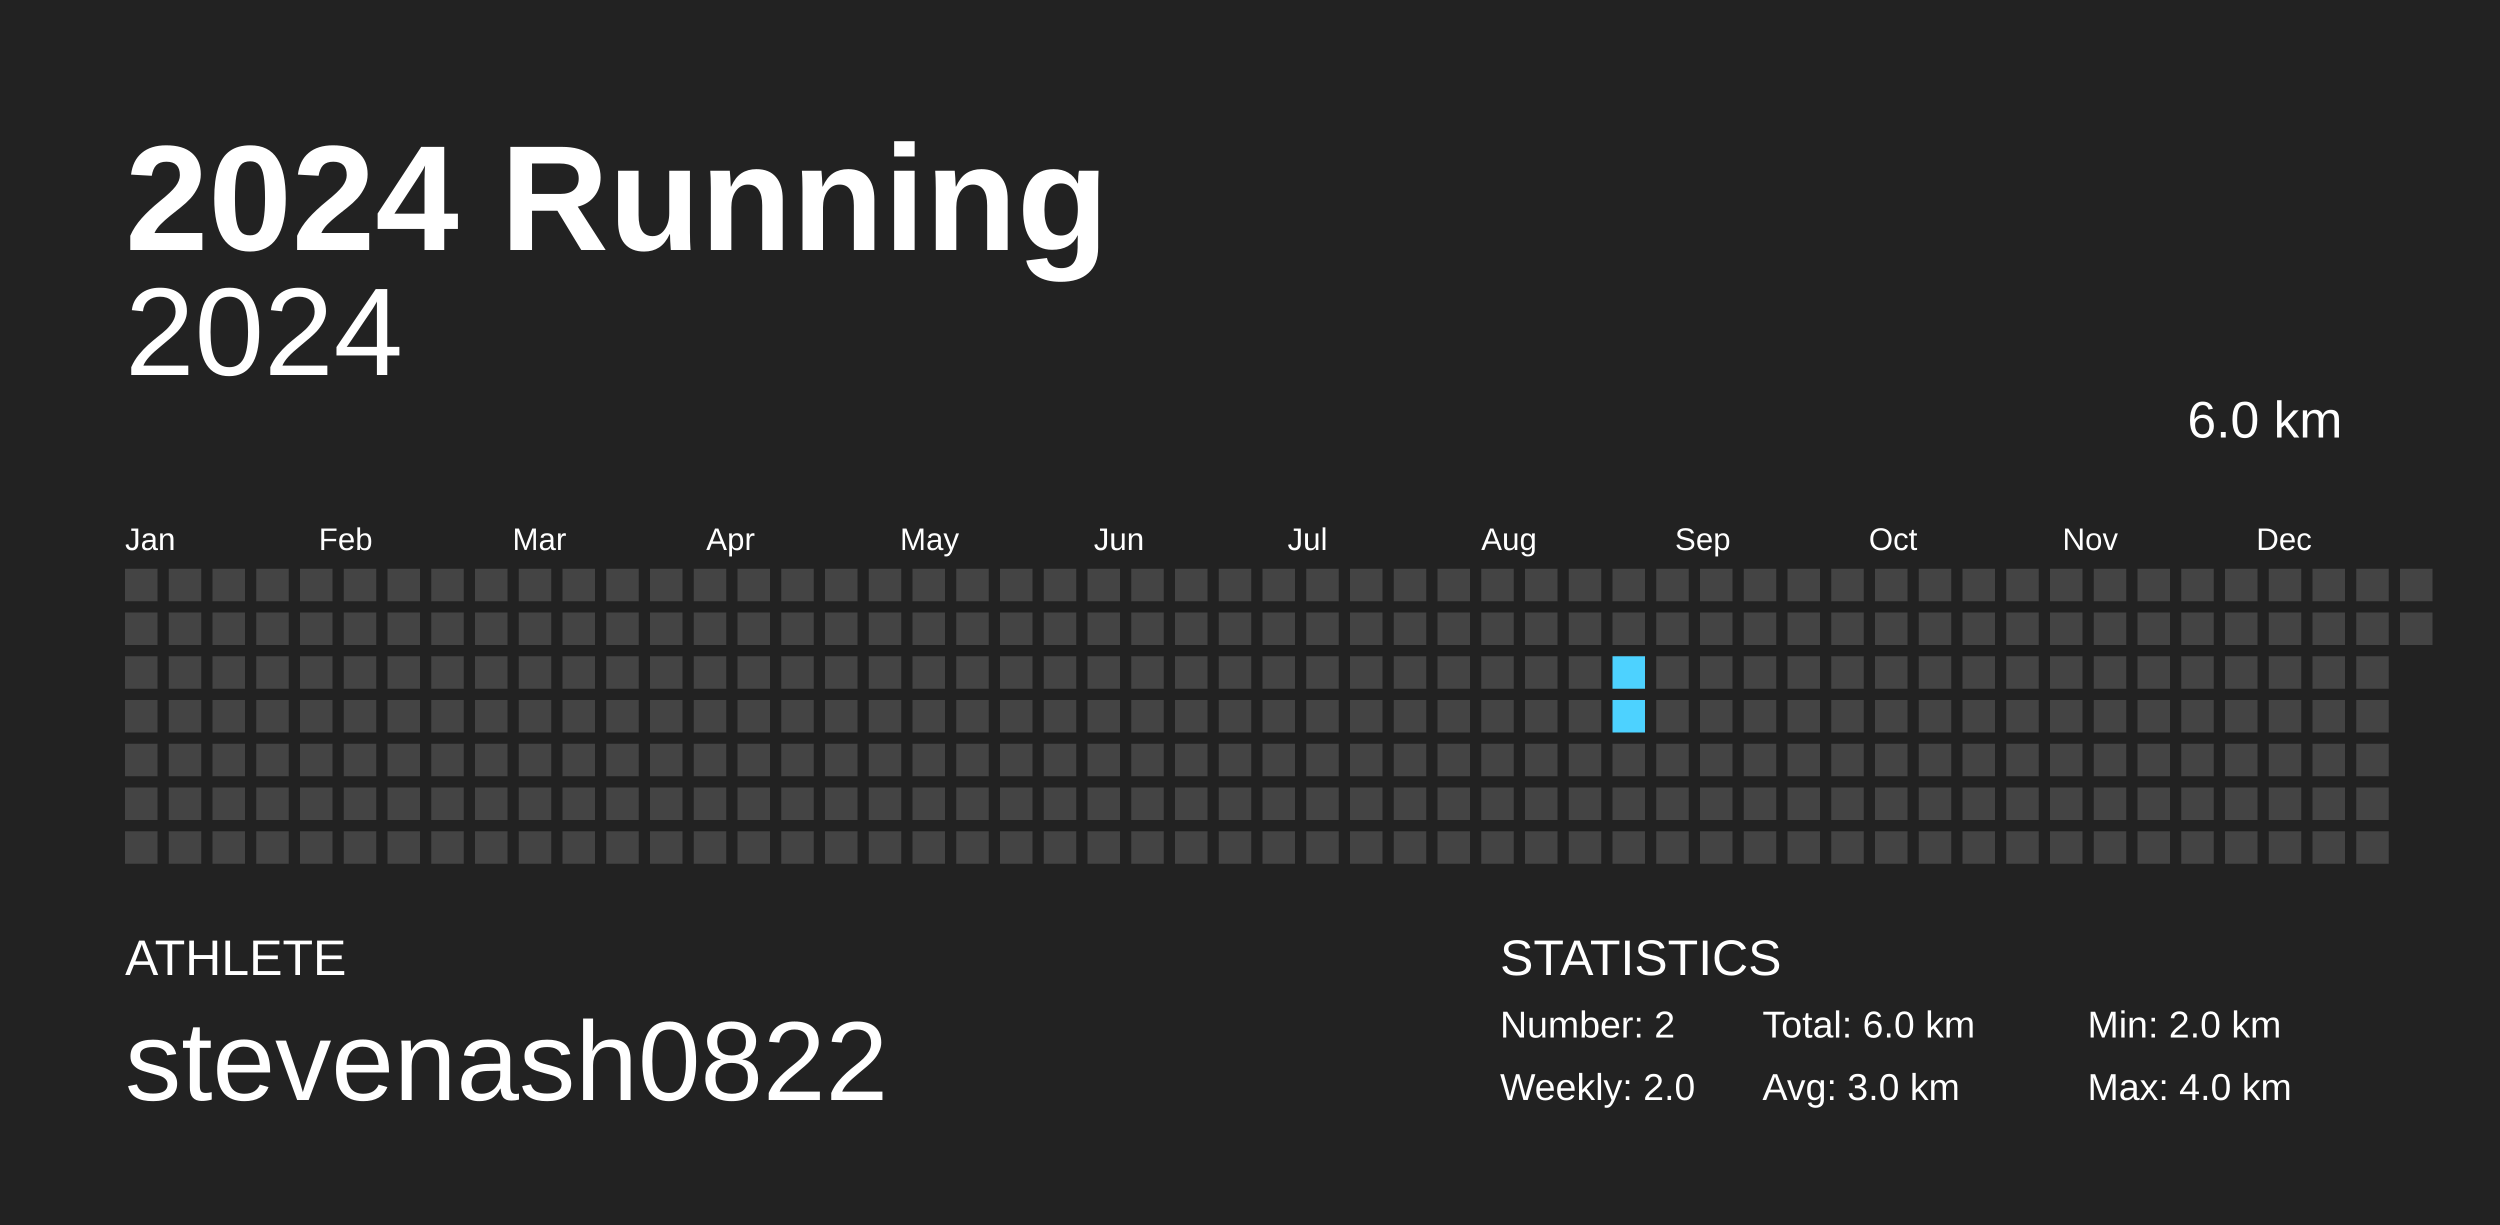
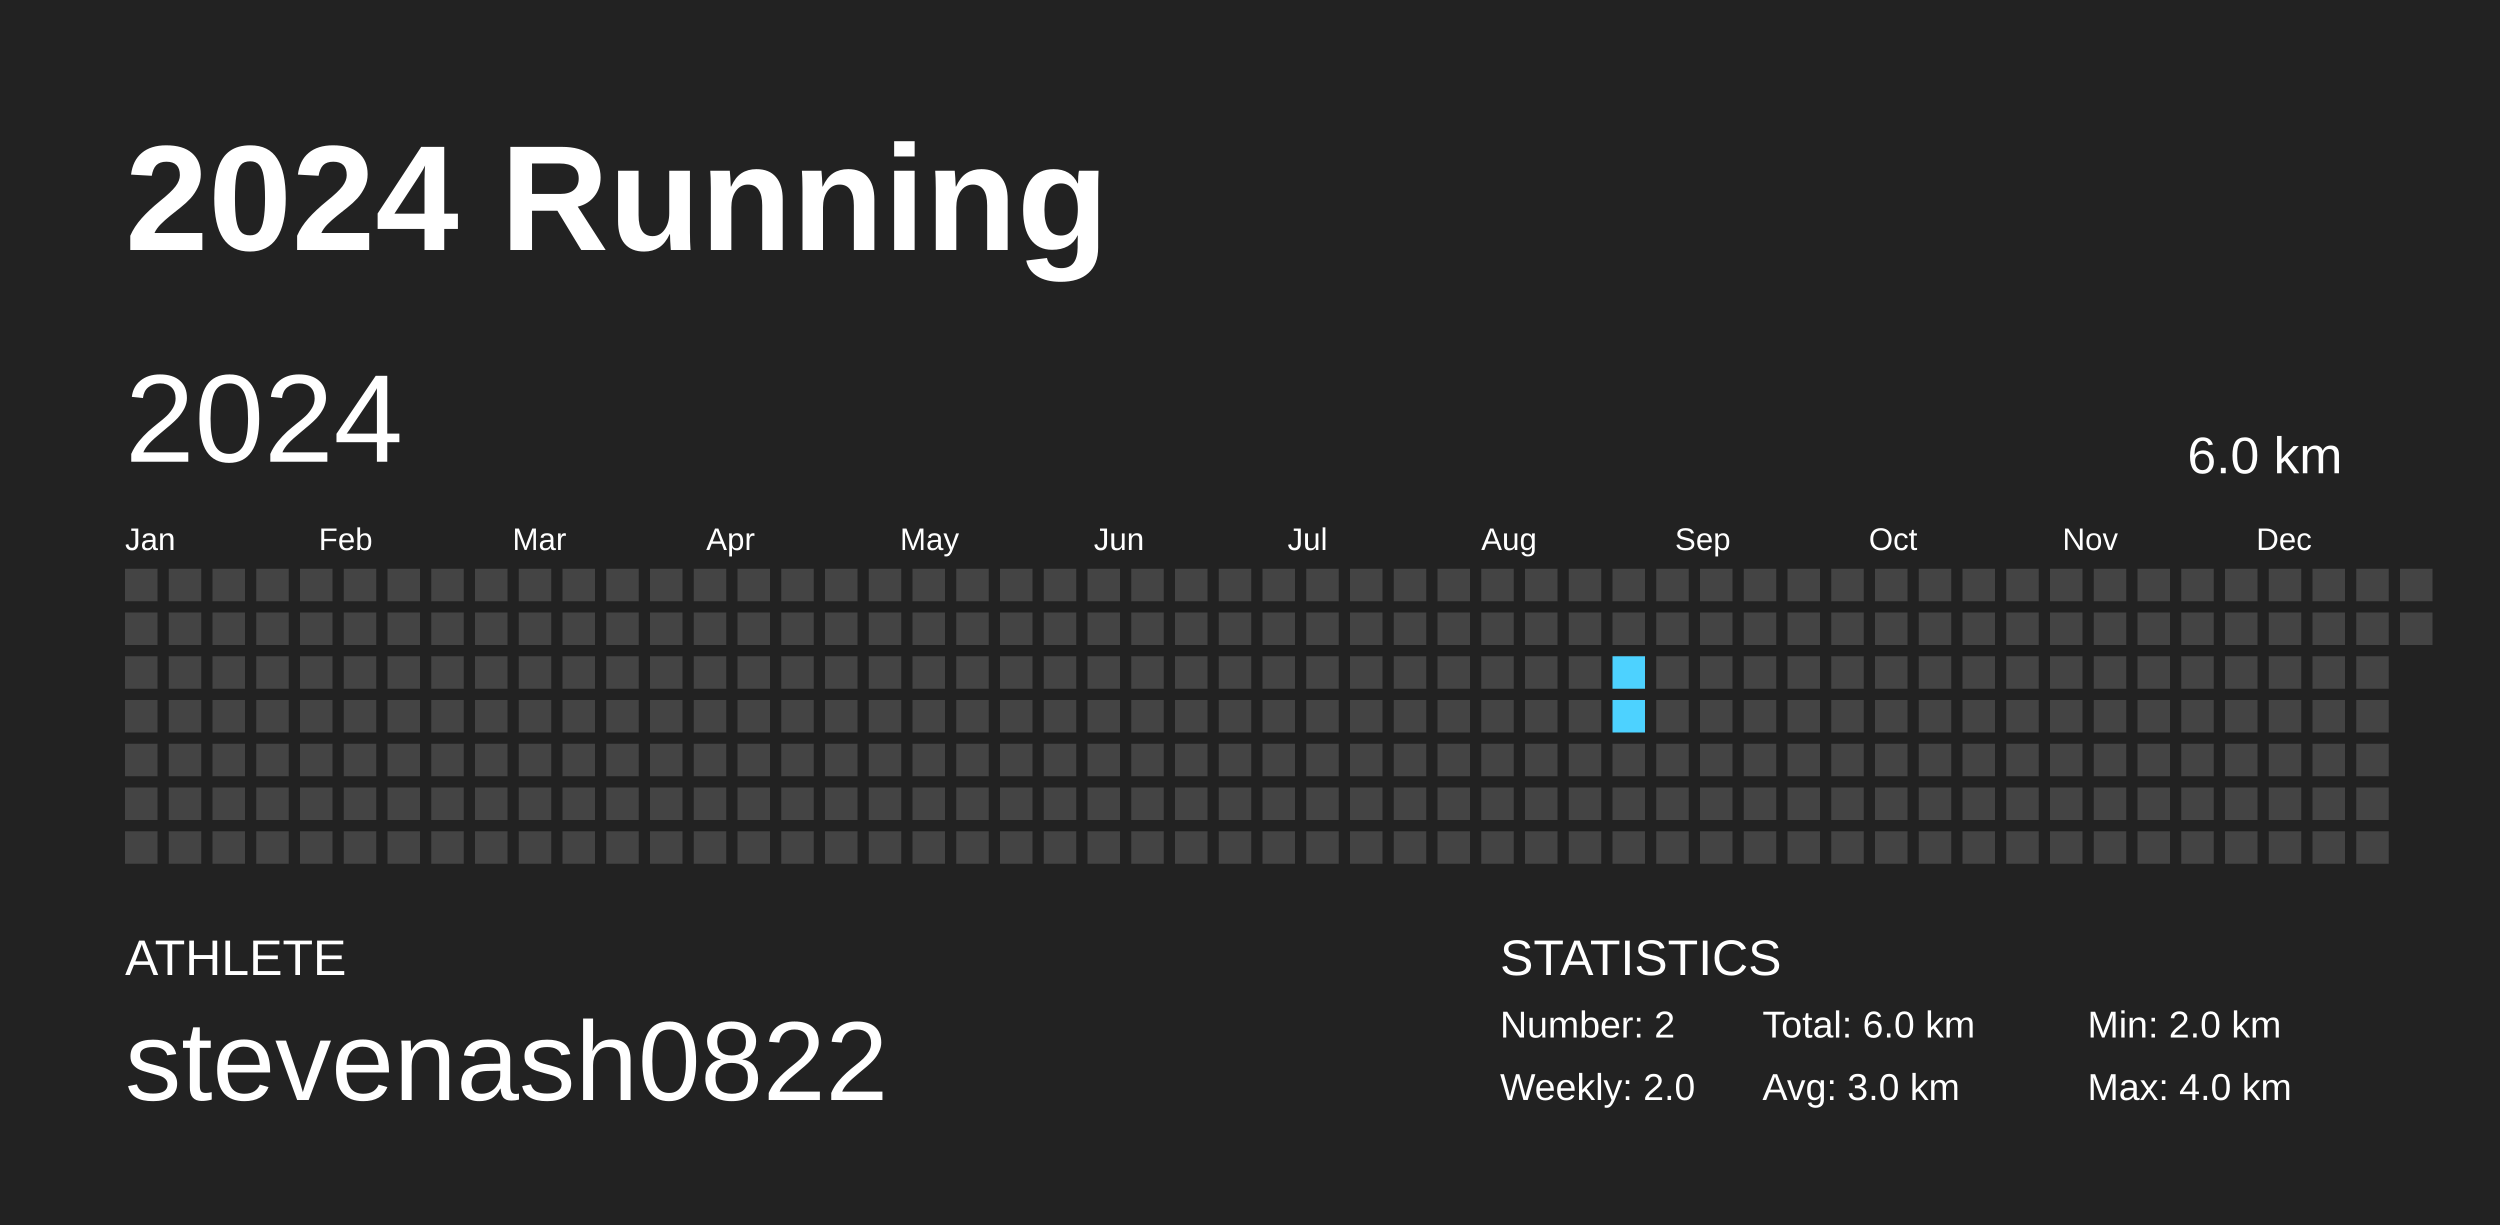
<svg xmlns="http://www.w3.org/2000/svg" baseProfile="full" height="98mm" version="1.1" viewBox="0,0,200,98" width="200mm">
  <defs />
  <rect fill="#222222" height="98" width="200" x="0" y="0" />
  <text fill="#FFFFFF" style="font-size:12px; font-family:Arial; font-weight:bold;" x="10" y="20">2024 Running</text>
  <text fill="#FFFFFF" style="font-size:4px; font-family:Arial" x="10" y="78">ATHLETE</text>
  <text fill="#FFFFFF" style="font-size:9px; font-family:Arial" x="10" y="88">stevenash0822</text>
  <text fill="#FFFFFF" style="font-size:4px; font-family:Arial" x="120" y="78">STATISTICS</text>
  <text fill="#FFFFFF" style="font-size:3px; font-family:Arial" x="120" y="83">Number: 2</text>
  <text fill="#FFFFFF" style="font-size:3px; font-family:Arial" x="120" y="88">Weekly: 2.0</text>
  <text fill="#FFFFFF" style="font-size:3px; font-family:Arial" x="141" y="83">Total: 6.0 km</text>
  <text fill="#FFFFFF" style="font-size:3px; font-family:Arial" x="141" y="88">Avg: 3.0 km</text>
  <text fill="#FFFFFF" style="font-size:3px; font-family:Arial" x="167" y="83">Min: 2.0 km</text>
  <text fill="#FFFFFF" style="font-size:3px; font-family:Arial" x="167" y="88">Max: 4.0 km</text>
-   <text alignment-baseline="hanging" fill="#FFFFFF" style="font-size:10.0px; font-family:Arial;" x="10" y="30">2024</text>
-   <text alignment-baseline="hanging" fill="#FFFFFF" style="font-size:4.125px; font-family:Arial;" x="175" y="35">6.0 km</text>
+   <text dominant-baseline="hanging" fill="#FFFFFF" style="font-size:10.0px; font-family:Arial;" x="10" y="30">2024</text>
+   <text dominant-baseline="hanging" fill="#FFFFFF" style="font-size:4.125px; font-family:Arial;" x="175" y="35">6.0 km</text>
  <text fill="#FFFFFF" style="font-size:2.5px; font-family:Arial" x="10.0" y="44">Jan</text>
  <text fill="#FFFFFF" style="font-size:2.5px; font-family:Arial" x="25.5" y="44">Feb</text>
  <text fill="#FFFFFF" style="font-size:2.5px; font-family:Arial" x="41.0" y="44">Mar</text>
  <text fill="#FFFFFF" style="font-size:2.5px; font-family:Arial" x="56.5" y="44">Apr</text>
  <text fill="#FFFFFF" style="font-size:2.5px; font-family:Arial" x="72.0" y="44">May</text>
  <text fill="#FFFFFF" style="font-size:2.5px; font-family:Arial" x="87.5" y="44">Jun</text>
  <text fill="#FFFFFF" style="font-size:2.5px; font-family:Arial" x="103.0" y="44">Jul</text>
  <text fill="#FFFFFF" style="font-size:2.5px; font-family:Arial" x="118.5" y="44">Aug</text>
  <text fill="#FFFFFF" style="font-size:2.5px; font-family:Arial" x="134.0" y="44">Sep</text>
  <text fill="#FFFFFF" style="font-size:2.5px; font-family:Arial" x="149.5" y="44">Oct</text>
  <text fill="#FFFFFF" style="font-size:2.5px; font-family:Arial" x="165.0" y="44">Nov</text>
  <text fill="#FFFFFF" style="font-size:2.5px; font-family:Arial" x="180.5" y="44">Dec</text>
  <rect fill="#444444" height="2.6" width="2.6" x="10.0" y="45.5" />
  <rect fill="#444444" height="2.6" width="2.6" x="10.0" y="49.0" />
  <rect fill="#444444" height="2.6" width="2.6" x="10.0" y="52.5" />
  <rect fill="#444444" height="2.6" width="2.6" x="10.0" y="56.0" />
  <rect fill="#444444" height="2.6" width="2.6" x="10.0" y="59.5" />
  <rect fill="#444444" height="2.6" width="2.6" x="10.0" y="63.0" />
  <rect fill="#444444" height="2.6" width="2.6" x="10.0" y="66.5" />
  <rect fill="#444444" height="2.6" width="2.6" x="13.5" y="45.5" />
  <rect fill="#444444" height="2.6" width="2.6" x="13.5" y="49.0" />
  <rect fill="#444444" height="2.6" width="2.6" x="13.5" y="52.5" />
  <rect fill="#444444" height="2.6" width="2.6" x="13.5" y="56.0" />
  <rect fill="#444444" height="2.6" width="2.6" x="13.5" y="59.5" />
  <rect fill="#444444" height="2.6" width="2.6" x="13.5" y="63.0" />
  <rect fill="#444444" height="2.6" width="2.6" x="13.5" y="66.5" />
  <rect fill="#444444" height="2.6" width="2.6" x="17.0" y="45.5" />
  <rect fill="#444444" height="2.6" width="2.6" x="17.0" y="49.0" />
  <rect fill="#444444" height="2.6" width="2.6" x="17.0" y="52.5" />
  <rect fill="#444444" height="2.6" width="2.6" x="17.0" y="56.0" />
  <rect fill="#444444" height="2.6" width="2.6" x="17.0" y="59.5" />
  <rect fill="#444444" height="2.6" width="2.6" x="17.0" y="63.0" />
  <rect fill="#444444" height="2.6" width="2.6" x="17.0" y="66.5" />
  <rect fill="#444444" height="2.6" width="2.6" x="20.5" y="45.5" />
  <rect fill="#444444" height="2.6" width="2.6" x="20.5" y="49.0" />
  <rect fill="#444444" height="2.6" width="2.6" x="20.5" y="52.5" />
  <rect fill="#444444" height="2.6" width="2.6" x="20.5" y="56.0" />
  <rect fill="#444444" height="2.6" width="2.6" x="20.5" y="59.5" />
  <rect fill="#444444" height="2.6" width="2.6" x="20.5" y="63.0" />
  <rect fill="#444444" height="2.6" width="2.6" x="20.5" y="66.5" />
  <rect fill="#444444" height="2.6" width="2.6" x="24.0" y="45.5" />
  <rect fill="#444444" height="2.6" width="2.6" x="24.0" y="49.0" />
  <rect fill="#444444" height="2.6" width="2.6" x="24.0" y="52.5" />
  <rect fill="#444444" height="2.6" width="2.6" x="24.0" y="56.0" />
  <rect fill="#444444" height="2.6" width="2.6" x="24.0" y="59.5" />
  <rect fill="#444444" height="2.6" width="2.6" x="24.0" y="63.0" />
  <rect fill="#444444" height="2.6" width="2.6" x="24.0" y="66.5" />
  <rect fill="#444444" height="2.6" width="2.6" x="27.5" y="45.5" />
  <rect fill="#444444" height="2.6" width="2.6" x="27.5" y="49.0" />
  <rect fill="#444444" height="2.6" width="2.6" x="27.5" y="52.5" />
  <rect fill="#444444" height="2.6" width="2.6" x="27.5" y="56.0" />
  <rect fill="#444444" height="2.6" width="2.6" x="27.5" y="59.5" />
  <rect fill="#444444" height="2.6" width="2.6" x="27.5" y="63.0" />
  <rect fill="#444444" height="2.6" width="2.6" x="27.5" y="66.5" />
  <rect fill="#444444" height="2.6" width="2.6" x="31.0" y="45.5" />
  <rect fill="#444444" height="2.6" width="2.6" x="31.0" y="49.0" />
  <rect fill="#444444" height="2.6" width="2.6" x="31.0" y="52.5" />
  <rect fill="#444444" height="2.6" width="2.6" x="31.0" y="56.0" />
  <rect fill="#444444" height="2.6" width="2.6" x="31.0" y="59.5" />
  <rect fill="#444444" height="2.6" width="2.6" x="31.0" y="63.0" />
  <rect fill="#444444" height="2.6" width="2.6" x="31.0" y="66.5" />
  <rect fill="#444444" height="2.6" width="2.6" x="34.5" y="45.5" />
  <rect fill="#444444" height="2.6" width="2.6" x="34.5" y="49.0" />
  <rect fill="#444444" height="2.6" width="2.6" x="34.5" y="52.5" />
  <rect fill="#444444" height="2.6" width="2.6" x="34.5" y="56.0" />
  <rect fill="#444444" height="2.6" width="2.6" x="34.5" y="59.5" />
  <rect fill="#444444" height="2.6" width="2.6" x="34.5" y="63.0" />
  <rect fill="#444444" height="2.6" width="2.6" x="34.5" y="66.5" />
  <rect fill="#444444" height="2.6" width="2.6" x="38.0" y="45.5" />
  <rect fill="#444444" height="2.6" width="2.6" x="38.0" y="49.0" />
  <rect fill="#444444" height="2.6" width="2.6" x="38.0" y="52.5" />
  <rect fill="#444444" height="2.6" width="2.6" x="38.0" y="56.0" />
  <rect fill="#444444" height="2.6" width="2.6" x="38.0" y="59.5" />
  <rect fill="#444444" height="2.6" width="2.6" x="38.0" y="63.0" />
  <rect fill="#444444" height="2.6" width="2.6" x="38.0" y="66.5" />
  <rect fill="#444444" height="2.6" width="2.6" x="41.5" y="45.5" />
  <rect fill="#444444" height="2.6" width="2.6" x="41.5" y="49.0" />
  <rect fill="#444444" height="2.6" width="2.6" x="41.5" y="52.5" />
  <rect fill="#444444" height="2.6" width="2.6" x="41.5" y="56.0" />
  <rect fill="#444444" height="2.6" width="2.6" x="41.5" y="59.5" />
  <rect fill="#444444" height="2.6" width="2.6" x="41.5" y="63.0" />
  <rect fill="#444444" height="2.6" width="2.6" x="41.5" y="66.5" />
  <rect fill="#444444" height="2.6" width="2.6" x="45.0" y="45.5" />
  <rect fill="#444444" height="2.6" width="2.6" x="45.0" y="49.0" />
  <rect fill="#444444" height="2.6" width="2.6" x="45.0" y="52.5" />
  <rect fill="#444444" height="2.6" width="2.6" x="45.0" y="56.0" />
  <rect fill="#444444" height="2.6" width="2.6" x="45.0" y="59.5" />
  <rect fill="#444444" height="2.6" width="2.6" x="45.0" y="63.0" />
  <rect fill="#444444" height="2.6" width="2.6" x="45.0" y="66.5" />
  <rect fill="#444444" height="2.6" width="2.6" x="48.5" y="45.5" />
  <rect fill="#444444" height="2.6" width="2.6" x="48.5" y="49.0" />
  <rect fill="#444444" height="2.6" width="2.6" x="48.5" y="52.5" />
  <rect fill="#444444" height="2.6" width="2.6" x="48.5" y="56.0" />
  <rect fill="#444444" height="2.6" width="2.6" x="48.5" y="59.5" />
  <rect fill="#444444" height="2.6" width="2.6" x="48.5" y="63.0" />
  <rect fill="#444444" height="2.6" width="2.6" x="48.5" y="66.5" />
  <rect fill="#444444" height="2.6" width="2.6" x="52.0" y="45.5" />
  <rect fill="#444444" height="2.6" width="2.6" x="52.0" y="49.0" />
  <rect fill="#444444" height="2.6" width="2.6" x="52.0" y="52.5" />
  <rect fill="#444444" height="2.6" width="2.6" x="52.0" y="56.0" />
  <rect fill="#444444" height="2.6" width="2.6" x="52.0" y="59.5" />
  <rect fill="#444444" height="2.6" width="2.6" x="52.0" y="63.0" />
  <rect fill="#444444" height="2.6" width="2.6" x="52.0" y="66.5" />
  <rect fill="#444444" height="2.6" width="2.6" x="55.5" y="45.5" />
  <rect fill="#444444" height="2.6" width="2.6" x="55.5" y="49.0" />
  <rect fill="#444444" height="2.6" width="2.6" x="55.5" y="52.5" />
  <rect fill="#444444" height="2.6" width="2.6" x="55.5" y="56.0" />
  <rect fill="#444444" height="2.6" width="2.6" x="55.5" y="59.5" />
  <rect fill="#444444" height="2.6" width="2.6" x="55.5" y="63.0" />
  <rect fill="#444444" height="2.6" width="2.6" x="55.5" y="66.5" />
  <rect fill="#444444" height="2.6" width="2.6" x="59.0" y="45.5" />
  <rect fill="#444444" height="2.6" width="2.6" x="59.0" y="49.0" />
  <rect fill="#444444" height="2.6" width="2.6" x="59.0" y="52.5" />
  <rect fill="#444444" height="2.6" width="2.6" x="59.0" y="56.0" />
  <rect fill="#444444" height="2.6" width="2.6" x="59.0" y="59.5" />
  <rect fill="#444444" height="2.6" width="2.6" x="59.0" y="63.0" />
  <rect fill="#444444" height="2.6" width="2.6" x="59.0" y="66.5" />
  <rect fill="#444444" height="2.6" width="2.6" x="62.5" y="45.5" />
  <rect fill="#444444" height="2.6" width="2.6" x="62.5" y="49.0" />
  <rect fill="#444444" height="2.6" width="2.6" x="62.5" y="52.5" />
  <rect fill="#444444" height="2.6" width="2.6" x="62.5" y="56.0" />
  <rect fill="#444444" height="2.6" width="2.6" x="62.5" y="59.5" />
  <rect fill="#444444" height="2.6" width="2.6" x="62.5" y="63.0" />
  <rect fill="#444444" height="2.6" width="2.6" x="62.5" y="66.5" />
  <rect fill="#444444" height="2.6" width="2.6" x="66.0" y="45.5" />
  <rect fill="#444444" height="2.6" width="2.6" x="66.0" y="49.0" />
  <rect fill="#444444" height="2.6" width="2.6" x="66.0" y="52.5" />
  <rect fill="#444444" height="2.6" width="2.6" x="66.0" y="56.0" />
  <rect fill="#444444" height="2.6" width="2.6" x="66.0" y="59.5" />
  <rect fill="#444444" height="2.6" width="2.6" x="66.0" y="63.0" />
  <rect fill="#444444" height="2.6" width="2.6" x="66.0" y="66.5" />
  <rect fill="#444444" height="2.6" width="2.6" x="69.5" y="45.5" />
  <rect fill="#444444" height="2.6" width="2.6" x="69.5" y="49.0" />
  <rect fill="#444444" height="2.6" width="2.6" x="69.5" y="52.5" />
  <rect fill="#444444" height="2.6" width="2.6" x="69.5" y="56.0" />
  <rect fill="#444444" height="2.6" width="2.6" x="69.5" y="59.5" />
  <rect fill="#444444" height="2.6" width="2.6" x="69.5" y="63.0" />
  <rect fill="#444444" height="2.6" width="2.6" x="69.5" y="66.5" />
  <rect fill="#444444" height="2.6" width="2.6" x="73.0" y="45.5" />
  <rect fill="#444444" height="2.6" width="2.6" x="73.0" y="49.0" />
  <rect fill="#444444" height="2.6" width="2.6" x="73.0" y="52.5" />
  <rect fill="#444444" height="2.6" width="2.6" x="73.0" y="56.0" />
  <rect fill="#444444" height="2.6" width="2.6" x="73.0" y="59.5" />
  <rect fill="#444444" height="2.6" width="2.6" x="73.0" y="63.0" />
  <rect fill="#444444" height="2.6" width="2.6" x="73.0" y="66.5" />
  <rect fill="#444444" height="2.6" width="2.6" x="76.5" y="45.5" />
  <rect fill="#444444" height="2.6" width="2.6" x="76.5" y="49.0" />
  <rect fill="#444444" height="2.6" width="2.6" x="76.5" y="52.5" />
  <rect fill="#444444" height="2.6" width="2.6" x="76.5" y="56.0" />
  <rect fill="#444444" height="2.6" width="2.6" x="76.5" y="59.5" />
  <rect fill="#444444" height="2.6" width="2.6" x="76.5" y="63.0" />
  <rect fill="#444444" height="2.6" width="2.6" x="76.5" y="66.5" />
  <rect fill="#444444" height="2.6" width="2.6" x="80.0" y="45.5" />
  <rect fill="#444444" height="2.6" width="2.6" x="80.0" y="49.0" />
  <rect fill="#444444" height="2.6" width="2.6" x="80.0" y="52.5" />
  <rect fill="#444444" height="2.6" width="2.6" x="80.0" y="56.0" />
  <rect fill="#444444" height="2.6" width="2.6" x="80.0" y="59.5" />
  <rect fill="#444444" height="2.6" width="2.6" x="80.0" y="63.0" />
  <rect fill="#444444" height="2.6" width="2.6" x="80.0" y="66.5" />
  <rect fill="#444444" height="2.6" width="2.6" x="83.5" y="45.5" />
  <rect fill="#444444" height="2.6" width="2.6" x="83.5" y="49.0" />
  <rect fill="#444444" height="2.6" width="2.6" x="83.5" y="52.5" />
  <rect fill="#444444" height="2.6" width="2.6" x="83.5" y="56.0" />
  <rect fill="#444444" height="2.6" width="2.6" x="83.5" y="59.5" />
  <rect fill="#444444" height="2.6" width="2.6" x="83.5" y="63.0" />
  <rect fill="#444444" height="2.6" width="2.6" x="83.5" y="66.5" />
  <rect fill="#444444" height="2.6" width="2.6" x="87.0" y="45.5" />
  <rect fill="#444444" height="2.6" width="2.6" x="87.0" y="49.0" />
  <rect fill="#444444" height="2.6" width="2.6" x="87.0" y="52.5" />
  <rect fill="#444444" height="2.6" width="2.6" x="87.0" y="56.0" />
  <rect fill="#444444" height="2.6" width="2.6" x="87.0" y="59.5" />
  <rect fill="#444444" height="2.6" width="2.6" x="87.0" y="63.0" />
  <rect fill="#444444" height="2.6" width="2.6" x="87.0" y="66.5" />
  <rect fill="#444444" height="2.6" width="2.6" x="90.5" y="45.5" />
  <rect fill="#444444" height="2.6" width="2.6" x="90.5" y="49.0" />
  <rect fill="#444444" height="2.6" width="2.6" x="90.5" y="52.5" />
  <rect fill="#444444" height="2.6" width="2.6" x="90.5" y="56.0" />
  <rect fill="#444444" height="2.6" width="2.6" x="90.5" y="59.5" />
  <rect fill="#444444" height="2.6" width="2.6" x="90.5" y="63.0" />
  <rect fill="#444444" height="2.6" width="2.6" x="90.5" y="66.5" />
  <rect fill="#444444" height="2.6" width="2.6" x="94.0" y="45.5" />
  <rect fill="#444444" height="2.6" width="2.6" x="94.0" y="49.0" />
  <rect fill="#444444" height="2.6" width="2.6" x="94.0" y="52.5" />
  <rect fill="#444444" height="2.6" width="2.6" x="94.0" y="56.0" />
  <rect fill="#444444" height="2.6" width="2.6" x="94.0" y="59.5" />
  <rect fill="#444444" height="2.6" width="2.6" x="94.0" y="63.0" />
  <rect fill="#444444" height="2.6" width="2.6" x="94.0" y="66.5" />
  <rect fill="#444444" height="2.6" width="2.6" x="97.5" y="45.5" />
  <rect fill="#444444" height="2.6" width="2.6" x="97.5" y="49.0" />
  <rect fill="#444444" height="2.6" width="2.6" x="97.5" y="52.5" />
  <rect fill="#444444" height="2.6" width="2.6" x="97.5" y="56.0" />
  <rect fill="#444444" height="2.6" width="2.6" x="97.5" y="59.5" />
  <rect fill="#444444" height="2.6" width="2.6" x="97.5" y="63.0" />
  <rect fill="#444444" height="2.6" width="2.6" x="97.5" y="66.5" />
  <rect fill="#444444" height="2.6" width="2.6" x="101.0" y="45.5" />
  <rect fill="#444444" height="2.6" width="2.6" x="101.0" y="49.0" />
  <rect fill="#444444" height="2.6" width="2.6" x="101.0" y="52.5" />
  <rect fill="#444444" height="2.6" width="2.6" x="101.0" y="56.0" />
  <rect fill="#444444" height="2.6" width="2.6" x="101.0" y="59.5" />
  <rect fill="#444444" height="2.6" width="2.6" x="101.0" y="63.0" />
  <rect fill="#444444" height="2.6" width="2.6" x="101.0" y="66.5" />
  <rect fill="#444444" height="2.6" width="2.6" x="104.5" y="45.5" />
  <rect fill="#444444" height="2.6" width="2.6" x="104.5" y="49.0" />
  <rect fill="#444444" height="2.6" width="2.6" x="104.5" y="52.5" />
  <rect fill="#444444" height="2.6" width="2.6" x="104.5" y="56.0" />
  <rect fill="#444444" height="2.6" width="2.6" x="104.5" y="59.5" />
  <rect fill="#444444" height="2.6" width="2.6" x="104.5" y="63.0" />
  <rect fill="#444444" height="2.6" width="2.6" x="104.5" y="66.5" />
  <rect fill="#444444" height="2.6" width="2.6" x="108.0" y="45.5" />
  <rect fill="#444444" height="2.6" width="2.6" x="108.0" y="49.0" />
  <rect fill="#444444" height="2.6" width="2.6" x="108.0" y="52.5" />
  <rect fill="#444444" height="2.6" width="2.6" x="108.0" y="56.0" />
  <rect fill="#444444" height="2.6" width="2.6" x="108.0" y="59.5" />
  <rect fill="#444444" height="2.6" width="2.6" x="108.0" y="63.0" />
  <rect fill="#444444" height="2.6" width="2.6" x="108.0" y="66.5" />
  <rect fill="#444444" height="2.6" width="2.6" x="111.5" y="45.5" />
  <rect fill="#444444" height="2.6" width="2.6" x="111.5" y="49.0" />
  <rect fill="#444444" height="2.6" width="2.6" x="111.5" y="52.5" />
  <rect fill="#444444" height="2.6" width="2.6" x="111.5" y="56.0" />
  <rect fill="#444444" height="2.6" width="2.6" x="111.5" y="59.5" />
  <rect fill="#444444" height="2.6" width="2.6" x="111.5" y="63.0" />
  <rect fill="#444444" height="2.6" width="2.6" x="111.5" y="66.5" />
  <rect fill="#444444" height="2.6" width="2.6" x="115.0" y="45.5" />
  <rect fill="#444444" height="2.6" width="2.6" x="115.0" y="49.0" />
  <rect fill="#444444" height="2.6" width="2.6" x="115.0" y="52.5" />
  <rect fill="#444444" height="2.6" width="2.6" x="115.0" y="56.0" />
  <rect fill="#444444" height="2.6" width="2.6" x="115.0" y="59.5" />
  <rect fill="#444444" height="2.6" width="2.6" x="115.0" y="63.0" />
  <rect fill="#444444" height="2.6" width="2.6" x="115.0" y="66.5" />
  <rect fill="#444444" height="2.6" width="2.6" x="118.5" y="45.5" />
  <rect fill="#444444" height="2.6" width="2.6" x="118.5" y="49.0" />
  <rect fill="#444444" height="2.6" width="2.6" x="118.5" y="52.5" />
  <rect fill="#444444" height="2.6" width="2.6" x="118.5" y="56.0" />
  <rect fill="#444444" height="2.6" width="2.6" x="118.5" y="59.5" />
  <rect fill="#444444" height="2.6" width="2.6" x="118.5" y="63.0" />
  <rect fill="#444444" height="2.6" width="2.6" x="118.5" y="66.5" />
  <rect fill="#444444" height="2.6" width="2.6" x="122.0" y="45.5" />
  <rect fill="#444444" height="2.6" width="2.6" x="122.0" y="49.0" />
  <rect fill="#444444" height="2.6" width="2.6" x="122.0" y="52.5" />
  <rect fill="#444444" height="2.6" width="2.6" x="122.0" y="56.0" />
  <rect fill="#444444" height="2.6" width="2.6" x="122.0" y="59.5" />
  <rect fill="#444444" height="2.6" width="2.6" x="122.0" y="63.0" />
  <rect fill="#444444" height="2.6" width="2.6" x="122.0" y="66.5" />
  <rect fill="#444444" height="2.6" width="2.6" x="125.5" y="45.5" />
  <rect fill="#444444" height="2.6" width="2.6" x="125.5" y="49.0" />
  <rect fill="#444444" height="2.6" width="2.6" x="125.5" y="52.5" />
  <rect fill="#444444" height="2.6" width="2.6" x="125.5" y="56.0" />
  <rect fill="#444444" height="2.6" width="2.6" x="125.5" y="59.5" />
  <rect fill="#444444" height="2.6" width="2.6" x="125.5" y="63.0" />
  <rect fill="#444444" height="2.6" width="2.6" x="125.5" y="66.5" />
  <rect fill="#444444" height="2.6" width="2.6" x="129.0" y="45.5" />
  <rect fill="#444444" height="2.6" width="2.6" x="129.0" y="49.0" />
  <rect fill="#4dd2ff" height="2.6" width="2.6" x="129.0" y="52.5" />
  <rect fill="#4dd2ff" height="2.6" width="2.6" x="129.0" y="56.0" />
  <rect fill="#444444" height="2.6" width="2.6" x="129.0" y="59.5" />
  <rect fill="#444444" height="2.6" width="2.6" x="129.0" y="63.0" />
  <rect fill="#444444" height="2.6" width="2.6" x="129.0" y="66.5" />
  <rect fill="#444444" height="2.6" width="2.6" x="132.5" y="45.5" />
  <rect fill="#444444" height="2.6" width="2.6" x="132.5" y="49.0" />
  <rect fill="#444444" height="2.6" width="2.6" x="132.5" y="52.5" />
  <rect fill="#444444" height="2.6" width="2.6" x="132.5" y="56.0" />
  <rect fill="#444444" height="2.6" width="2.6" x="132.5" y="59.5" />
  <rect fill="#444444" height="2.6" width="2.6" x="132.5" y="63.0" />
  <rect fill="#444444" height="2.6" width="2.6" x="132.5" y="66.5" />
  <rect fill="#444444" height="2.6" width="2.6" x="136.0" y="45.5" />
  <rect fill="#444444" height="2.6" width="2.6" x="136.0" y="49.0" />
  <rect fill="#444444" height="2.6" width="2.6" x="136.0" y="52.5" />
  <rect fill="#444444" height="2.6" width="2.6" x="136.0" y="56.0" />
  <rect fill="#444444" height="2.6" width="2.6" x="136.0" y="59.5" />
  <rect fill="#444444" height="2.6" width="2.6" x="136.0" y="63.0" />
  <rect fill="#444444" height="2.6" width="2.6" x="136.0" y="66.5" />
  <rect fill="#444444" height="2.6" width="2.6" x="139.5" y="45.5" />
  <rect fill="#444444" height="2.6" width="2.6" x="139.5" y="49.0" />
  <rect fill="#444444" height="2.6" width="2.6" x="139.5" y="52.5" />
  <rect fill="#444444" height="2.6" width="2.6" x="139.5" y="56.0" />
  <rect fill="#444444" height="2.6" width="2.6" x="139.5" y="59.5" />
  <rect fill="#444444" height="2.6" width="2.6" x="139.5" y="63.0" />
  <rect fill="#444444" height="2.6" width="2.6" x="139.5" y="66.5" />
  <rect fill="#444444" height="2.6" width="2.6" x="143.0" y="45.5" />
  <rect fill="#444444" height="2.6" width="2.6" x="143.0" y="49.0" />
  <rect fill="#444444" height="2.6" width="2.6" x="143.0" y="52.5" />
  <rect fill="#444444" height="2.6" width="2.6" x="143.0" y="56.0" />
  <rect fill="#444444" height="2.6" width="2.6" x="143.0" y="59.5" />
  <rect fill="#444444" height="2.6" width="2.6" x="143.0" y="63.0" />
  <rect fill="#444444" height="2.6" width="2.6" x="143.0" y="66.5" />
  <rect fill="#444444" height="2.6" width="2.6" x="146.5" y="45.5" />
  <rect fill="#444444" height="2.6" width="2.6" x="146.5" y="49.0" />
  <rect fill="#444444" height="2.6" width="2.6" x="146.5" y="52.5" />
  <rect fill="#444444" height="2.6" width="2.6" x="146.5" y="56.0" />
  <rect fill="#444444" height="2.6" width="2.6" x="146.5" y="59.5" />
  <rect fill="#444444" height="2.6" width="2.6" x="146.5" y="63.0" />
  <rect fill="#444444" height="2.6" width="2.6" x="146.5" y="66.5" />
  <rect fill="#444444" height="2.6" width="2.6" x="150.0" y="45.5" />
  <rect fill="#444444" height="2.6" width="2.6" x="150.0" y="49.0" />
  <rect fill="#444444" height="2.6" width="2.6" x="150.0" y="52.5" />
  <rect fill="#444444" height="2.6" width="2.6" x="150.0" y="56.0" />
  <rect fill="#444444" height="2.6" width="2.6" x="150.0" y="59.5" />
  <rect fill="#444444" height="2.6" width="2.6" x="150.0" y="63.0" />
  <rect fill="#444444" height="2.6" width="2.6" x="150.0" y="66.5" />
  <rect fill="#444444" height="2.6" width="2.6" x="153.5" y="45.5" />
  <rect fill="#444444" height="2.6" width="2.6" x="153.5" y="49.0" />
  <rect fill="#444444" height="2.6" width="2.6" x="153.5" y="52.5" />
  <rect fill="#444444" height="2.6" width="2.6" x="153.5" y="56.0" />
  <rect fill="#444444" height="2.6" width="2.6" x="153.5" y="59.5" />
  <rect fill="#444444" height="2.6" width="2.6" x="153.5" y="63.0" />
  <rect fill="#444444" height="2.6" width="2.6" x="153.5" y="66.5" />
  <rect fill="#444444" height="2.6" width="2.6" x="157.0" y="45.5" />
  <rect fill="#444444" height="2.6" width="2.6" x="157.0" y="49.0" />
  <rect fill="#444444" height="2.6" width="2.6" x="157.0" y="52.5" />
  <rect fill="#444444" height="2.6" width="2.6" x="157.0" y="56.0" />
  <rect fill="#444444" height="2.6" width="2.6" x="157.0" y="59.5" />
  <rect fill="#444444" height="2.6" width="2.6" x="157.0" y="63.0" />
  <rect fill="#444444" height="2.6" width="2.6" x="157.0" y="66.5" />
  <rect fill="#444444" height="2.6" width="2.6" x="160.5" y="45.5" />
  <rect fill="#444444" height="2.6" width="2.6" x="160.5" y="49.0" />
  <rect fill="#444444" height="2.6" width="2.6" x="160.5" y="52.5" />
  <rect fill="#444444" height="2.6" width="2.6" x="160.5" y="56.0" />
  <rect fill="#444444" height="2.6" width="2.6" x="160.5" y="59.5" />
  <rect fill="#444444" height="2.6" width="2.6" x="160.5" y="63.0" />
  <rect fill="#444444" height="2.6" width="2.6" x="160.5" y="66.5" />
  <rect fill="#444444" height="2.6" width="2.6" x="164.0" y="45.5" />
  <rect fill="#444444" height="2.6" width="2.6" x="164.0" y="49.0" />
  <rect fill="#444444" height="2.6" width="2.6" x="164.0" y="52.5" />
  <rect fill="#444444" height="2.6" width="2.6" x="164.0" y="56.0" />
  <rect fill="#444444" height="2.6" width="2.6" x="164.0" y="59.5" />
  <rect fill="#444444" height="2.6" width="2.6" x="164.0" y="63.0" />
  <rect fill="#444444" height="2.6" width="2.6" x="164.0" y="66.5" />
  <rect fill="#444444" height="2.6" width="2.6" x="167.5" y="45.5" />
  <rect fill="#444444" height="2.6" width="2.6" x="167.5" y="49.0" />
  <rect fill="#444444" height="2.6" width="2.6" x="167.5" y="52.5" />
  <rect fill="#444444" height="2.6" width="2.6" x="167.5" y="56.0" />
  <rect fill="#444444" height="2.6" width="2.6" x="167.5" y="59.5" />
  <rect fill="#444444" height="2.6" width="2.6" x="167.5" y="63.0" />
  <rect fill="#444444" height="2.6" width="2.6" x="167.5" y="66.5" />
  <rect fill="#444444" height="2.6" width="2.6" x="171.0" y="45.5" />
  <rect fill="#444444" height="2.6" width="2.6" x="171.0" y="49.0" />
  <rect fill="#444444" height="2.6" width="2.6" x="171.0" y="52.5" />
  <rect fill="#444444" height="2.6" width="2.6" x="171.0" y="56.0" />
  <rect fill="#444444" height="2.6" width="2.6" x="171.0" y="59.5" />
  <rect fill="#444444" height="2.6" width="2.6" x="171.0" y="63.0" />
  <rect fill="#444444" height="2.6" width="2.6" x="171.0" y="66.5" />
  <rect fill="#444444" height="2.6" width="2.6" x="174.5" y="45.5" />
  <rect fill="#444444" height="2.6" width="2.6" x="174.5" y="49.0" />
  <rect fill="#444444" height="2.6" width="2.6" x="174.5" y="52.5" />
  <rect fill="#444444" height="2.6" width="2.6" x="174.5" y="56.0" />
  <rect fill="#444444" height="2.6" width="2.6" x="174.5" y="59.5" />
  <rect fill="#444444" height="2.6" width="2.6" x="174.5" y="63.0" />
  <rect fill="#444444" height="2.6" width="2.6" x="174.5" y="66.5" />
  <rect fill="#444444" height="2.6" width="2.6" x="178.0" y="45.5" />
  <rect fill="#444444" height="2.6" width="2.6" x="178.0" y="49.0" />
  <rect fill="#444444" height="2.6" width="2.6" x="178.0" y="52.5" />
  <rect fill="#444444" height="2.6" width="2.6" x="178.0" y="56.0" />
  <rect fill="#444444" height="2.6" width="2.6" x="178.0" y="59.5" />
  <rect fill="#444444" height="2.6" width="2.6" x="178.0" y="63.0" />
  <rect fill="#444444" height="2.6" width="2.6" x="178.0" y="66.5" />
  <rect fill="#444444" height="2.6" width="2.6" x="181.5" y="45.5" />
  <rect fill="#444444" height="2.6" width="2.6" x="181.5" y="49.0" />
  <rect fill="#444444" height="2.6" width="2.6" x="181.5" y="52.5" />
  <rect fill="#444444" height="2.6" width="2.6" x="181.5" y="56.0" />
  <rect fill="#444444" height="2.6" width="2.6" x="181.5" y="59.5" />
  <rect fill="#444444" height="2.6" width="2.6" x="181.5" y="63.0" />
  <rect fill="#444444" height="2.6" width="2.6" x="181.5" y="66.5" />
  <rect fill="#444444" height="2.6" width="2.6" x="185.0" y="45.5" />
  <rect fill="#444444" height="2.6" width="2.6" x="185.0" y="49.0" />
  <rect fill="#444444" height="2.6" width="2.6" x="185.0" y="52.5" />
  <rect fill="#444444" height="2.6" width="2.6" x="185.0" y="56.0" />
  <rect fill="#444444" height="2.6" width="2.6" x="185.0" y="59.5" />
  <rect fill="#444444" height="2.6" width="2.6" x="185.0" y="63.0" />
  <rect fill="#444444" height="2.6" width="2.6" x="185.0" y="66.5" />
  <rect fill="#444444" height="2.6" width="2.6" x="188.5" y="45.5" />
  <rect fill="#444444" height="2.6" width="2.6" x="188.5" y="49.0" />
  <rect fill="#444444" height="2.6" width="2.6" x="188.5" y="52.5" />
  <rect fill="#444444" height="2.6" width="2.6" x="188.5" y="56.0" />
  <rect fill="#444444" height="2.6" width="2.6" x="188.5" y="59.5" />
  <rect fill="#444444" height="2.6" width="2.6" x="188.5" y="63.0" />
  <rect fill="#444444" height="2.6" width="2.6" x="188.5" y="66.5" />
  <rect fill="#444444" height="2.6" width="2.6" x="192.0" y="45.5" />
  <rect fill="#444444" height="2.6" width="2.6" x="192.0" y="49.0" />
</svg>
